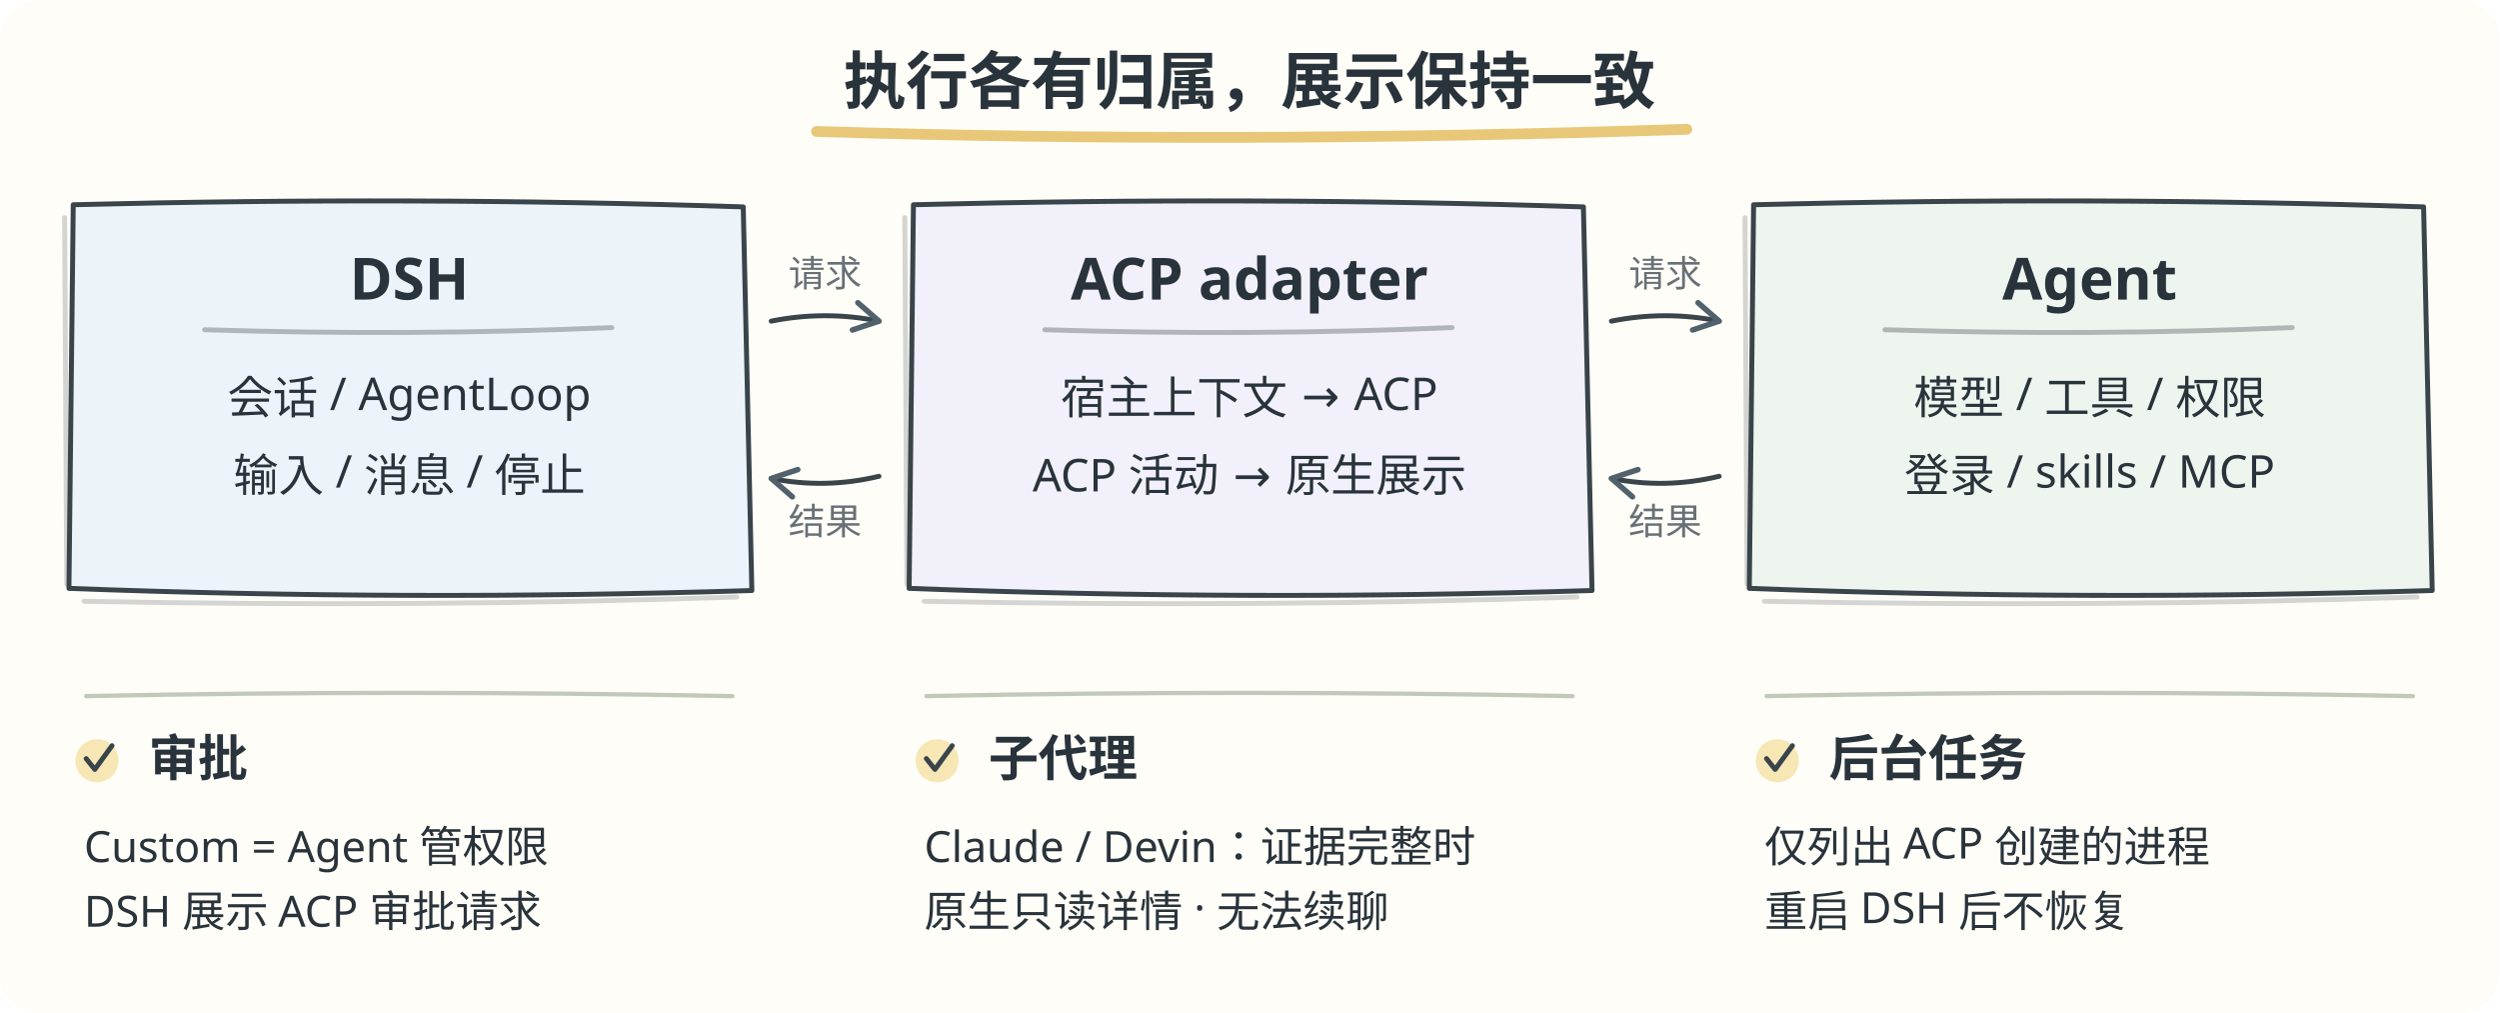
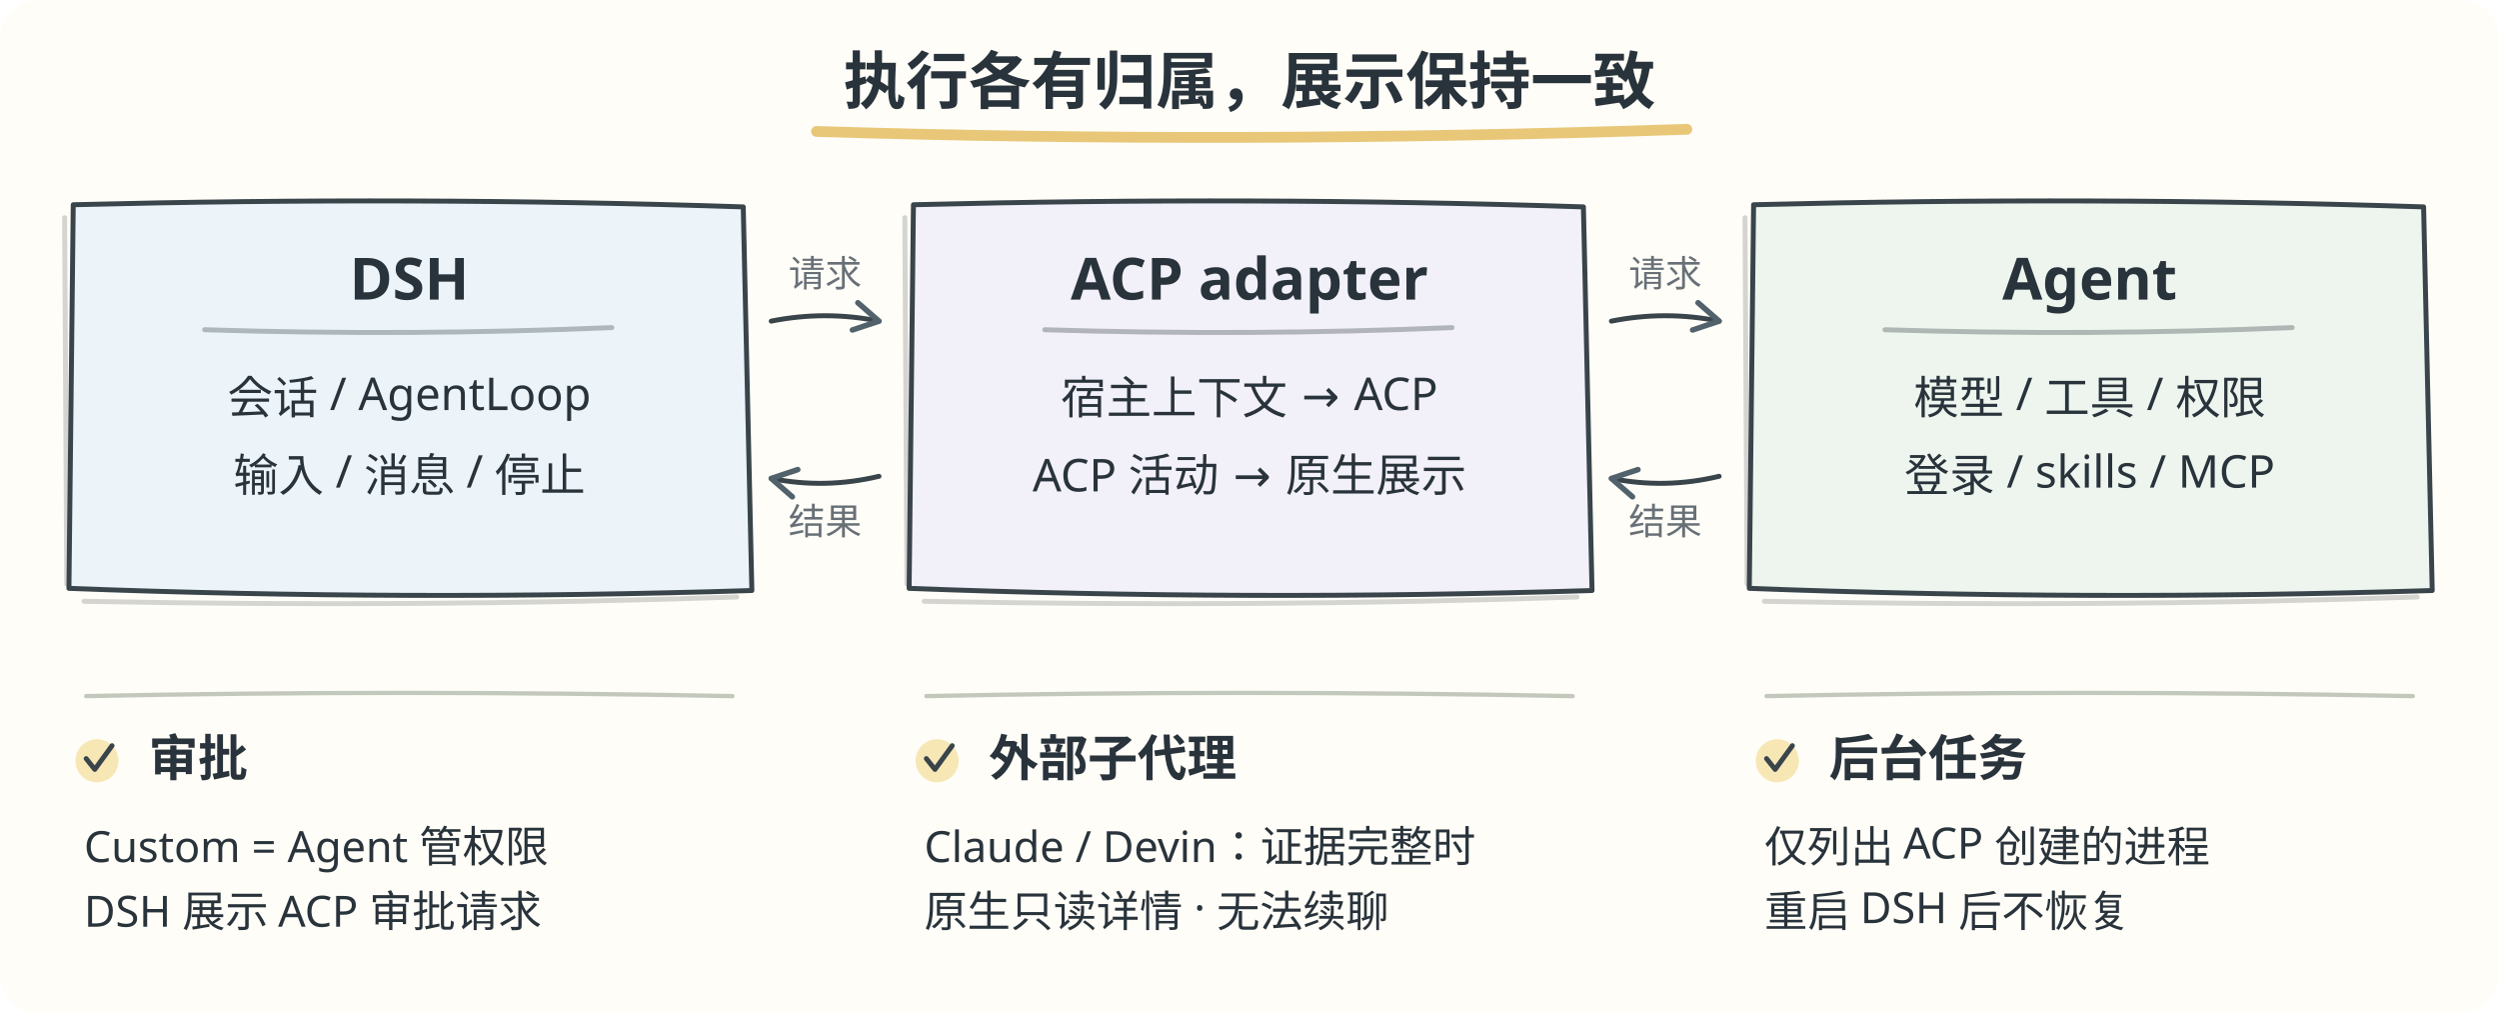
<svg xmlns="http://www.w3.org/2000/svg" width="1160" height="470" viewBox="0 0 1160 470" role="img" aria-labelledby="title description" lang="zh-CN">
  <style>
    text { fill:#29333b; font-family:'Kaiti SC','STKaiti','KaiTi','Chalkboard','Comic Sans MS',sans-serif; }
    .title { font-size:29px; font-weight:600; }
    .heading { font-size:27px; font-weight:600; }
    .body { font-size:21px; }
    .note { font-size:20px; }
    .label { font-size:17px; fill:#687077; }
    .pencil { fill:none; stroke:#39444b; stroke-width:2.3; stroke-linecap:round; stroke-linejoin:round; }
  </style>
  <defs>
    <marker id="arrow" viewBox="0 0 10 10" refX="8" refY="5" markerWidth="7" markerHeight="7" orient="auto-start-reverse">
      <path d="M1 1 L8 5 L1 9" fill="none" stroke="#52626c" stroke-width="1.6" stroke-linecap="round" stroke-linejoin="round" />
    </marker>
  </defs>
  <rect width="1160" height="470" rx="18" fill="#fffdf7" />
  <text x="580" y="48" text-anchor="middle" class="title">执行各有归属，展示保持一致</text>
  <path d="M379 61 Q572 67 783 60" fill="none" stroke="#e8c778" stroke-width="5" stroke-linecap="round" />
  <g transform="translate(30 92)">
    <path d="M4 3 Q162 -1 315 4 L319 182 Q160 187 2 181 Z" fill="#edf4f9" stroke="#39444b" stroke-width="2.3" stroke-linejoin="round" />
    <path d="M0 9 L1 179 M9 187 Q164 190 312 185" class="pencil" opacity=".22" />
    <text x="160" y="47" text-anchor="middle" class="heading">DSH</text>
    <path d="M65 61 Q160 64 254 60" class="pencil" opacity=".35" />
    <text x="160" y="100" text-anchor="middle" class="body">会话 / AgentLoop</text>
    <text x="160" y="136" text-anchor="middle" class="body">输入 / 消息 / 停止</text>
  </g>
  <g transform="translate(420 92)">
    <path d="M4 3 Q162 -1 315 4 L319 182 Q160 187 2 181 Z" fill="#f2f0f8" stroke="#39444b" stroke-width="2.3" stroke-linejoin="round" />
    <path d="M0 9 L1 179 M9 187 Q164 190 312 185" class="pencil" opacity=".22" />
    <text x="160" y="47" text-anchor="middle" class="heading">ACP adapter</text>
    <path d="M65 61 Q160 64 254 60" class="pencil" opacity=".35" />
    <text x="160" y="100" text-anchor="middle" class="body">宿主上下文 → ACP</text>
    <text x="160" y="136" text-anchor="middle" class="body">ACP 活动 → 原生展示</text>
  </g>
  <g transform="translate(810 92)">
    <path d="M4 3 Q162 -1 315 4 L319 182 Q160 187 2 181 Z" fill="#eef5ee" stroke="#39444b" stroke-width="2.3" stroke-linejoin="round" />
    <path d="M0 9 L1 179 M9 187 Q164 190 312 185" class="pencil" opacity=".22" />
    <text x="160" y="47" text-anchor="middle" class="heading">Agent</text>
    <path d="M65 61 Q160 64 254 60" class="pencil" opacity=".35" />
    <text x="160" y="100" text-anchor="middle" class="body">模型 / 工具 / 权限</text>
    <text x="160" y="136" text-anchor="middle" class="body">登录 / skills / MCP</text>
  </g>
  <path d="M358 149 Q383 144 408 149" class="pencil" marker-end="url(#arrow)" />
  <text x="383" y="133" class="label" text-anchor="middle">请求</text>
  <path d="M408 221 Q383 227 358 222" class="pencil" marker-end="url(#arrow)" />
  <text x="383" y="248" class="label" text-anchor="middle">结果</text>
  <path d="M748 149 Q773 144 798 149" class="pencil" marker-end="url(#arrow)" />
  <text x="773" y="133" class="label" text-anchor="middle">请求</text>
  <path d="M798 221 Q773 227 748 222" class="pencil" marker-end="url(#arrow)" />
  <text x="773" y="248" class="label" text-anchor="middle">结果</text>
  <g transform="translate(30 323)">
    <path d="M10 0 Q154 -3 310 0" fill="none" stroke="#c3c8bd" stroke-width="2" stroke-linecap="round" />
    <circle cx="15" cy="30" r="10" fill="#f7e7b5" />
    <path d="M10 29 l4 5 l8 -11" class="pencil" />
    <text x="39" y="37" class="heading" style="font-size:23px">审批</text>
    <text x="9" y="77" class="note">Custom = Agent 管权限</text>
    <text x="9" y="107" class="note">DSH 展示 ACP 审批请求</text>
  </g>
  <g transform="translate(420 323)">
    <path d="M10 0 Q154 -3 310 0" fill="none" stroke="#c3c8bd" stroke-width="2" stroke-linecap="round" />
    <circle cx="15" cy="30" r="10" fill="#f7e7b5" />
    <path d="M10 29 l4 5 l8 -11" class="pencil" />
-     <text x="39" y="37" class="heading" style="font-size:23px">子代理</text>
+     <text x="39" y="37" class="heading" style="font-size:23px">外部子代理</text>
    <text x="9" y="77" class="note">Claude / Devin：证据完整时</text>
    <text x="9" y="107" class="note">原生只读详情 · 无法续聊</text>
  </g>
  <g transform="translate(810 323)">
    <path d="M10 0 Q154 -3 310 0" fill="none" stroke="#c3c8bd" stroke-width="2" stroke-linecap="round" />
    <circle cx="15" cy="30" r="10" fill="#f7e7b5" />
    <path d="M10 29 l4 5 l8 -11" class="pencil" />
    <text x="39" y="37" class="heading" style="font-size:23px">后台任务</text>
    <text x="9" y="77" class="note">仅列出 ACP 创建的进程</text>
    <text x="9" y="107" class="note">重启 DSH 后不恢复</text>
  </g>
</svg>
